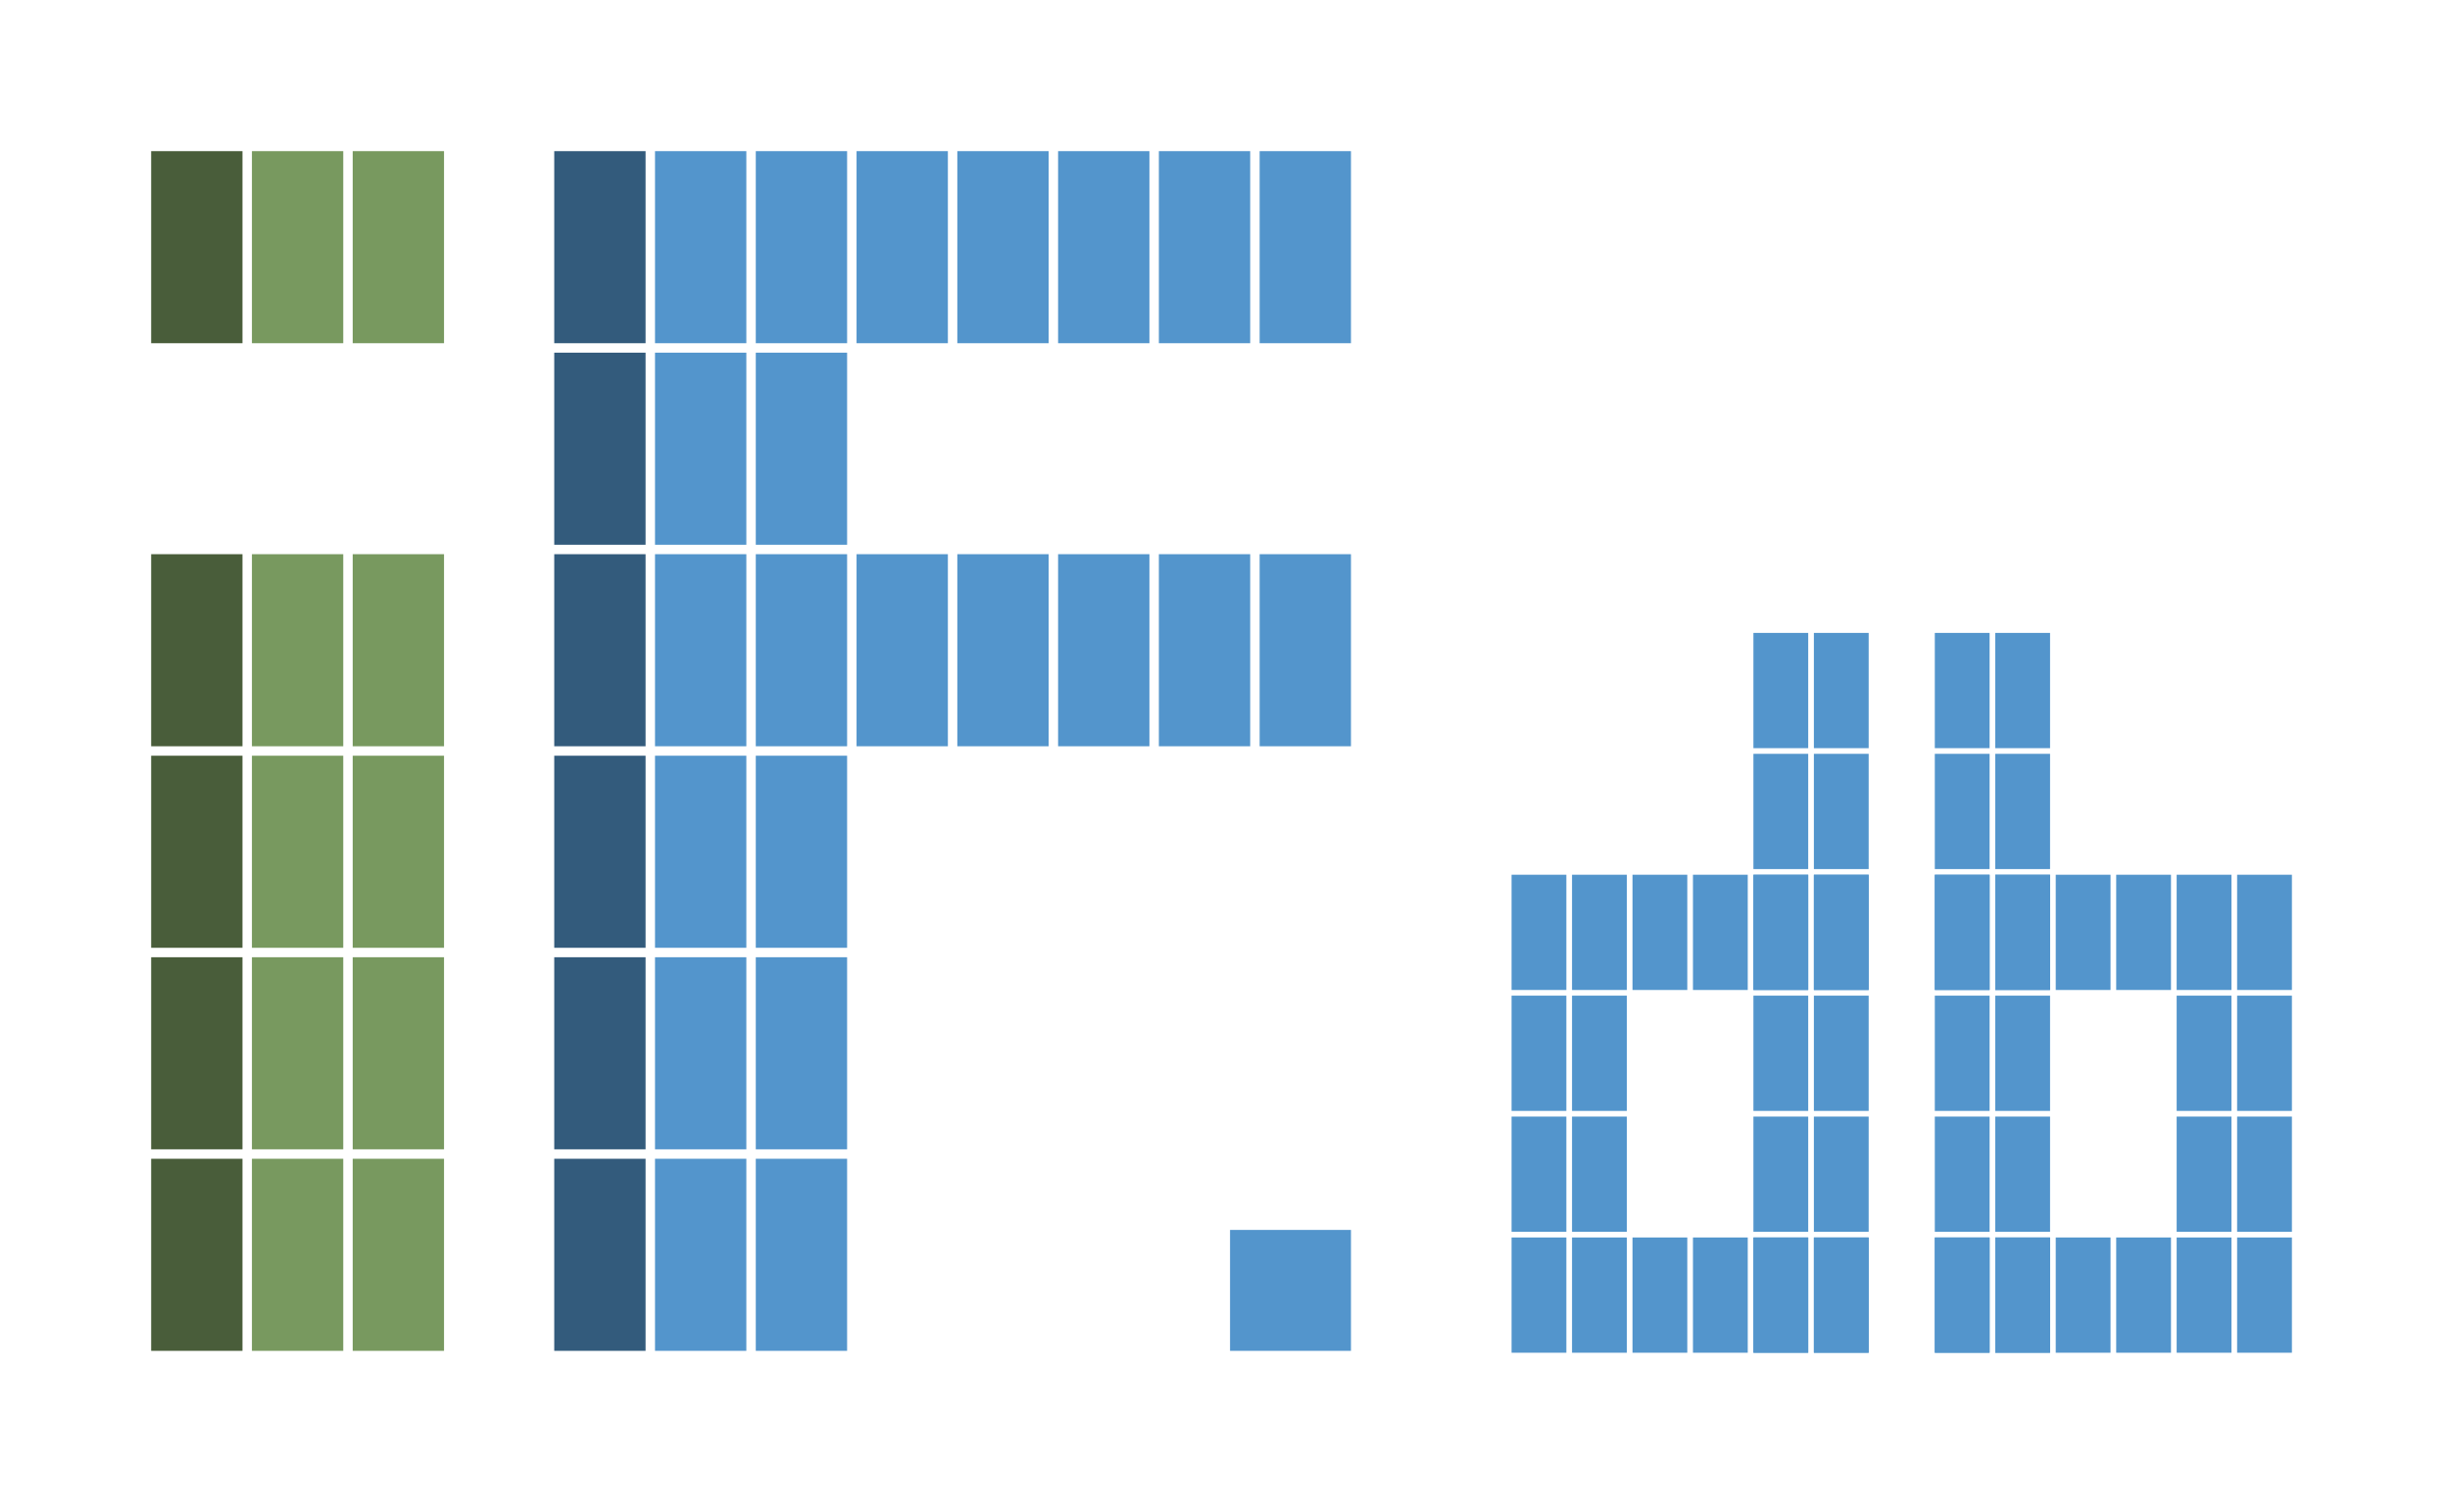
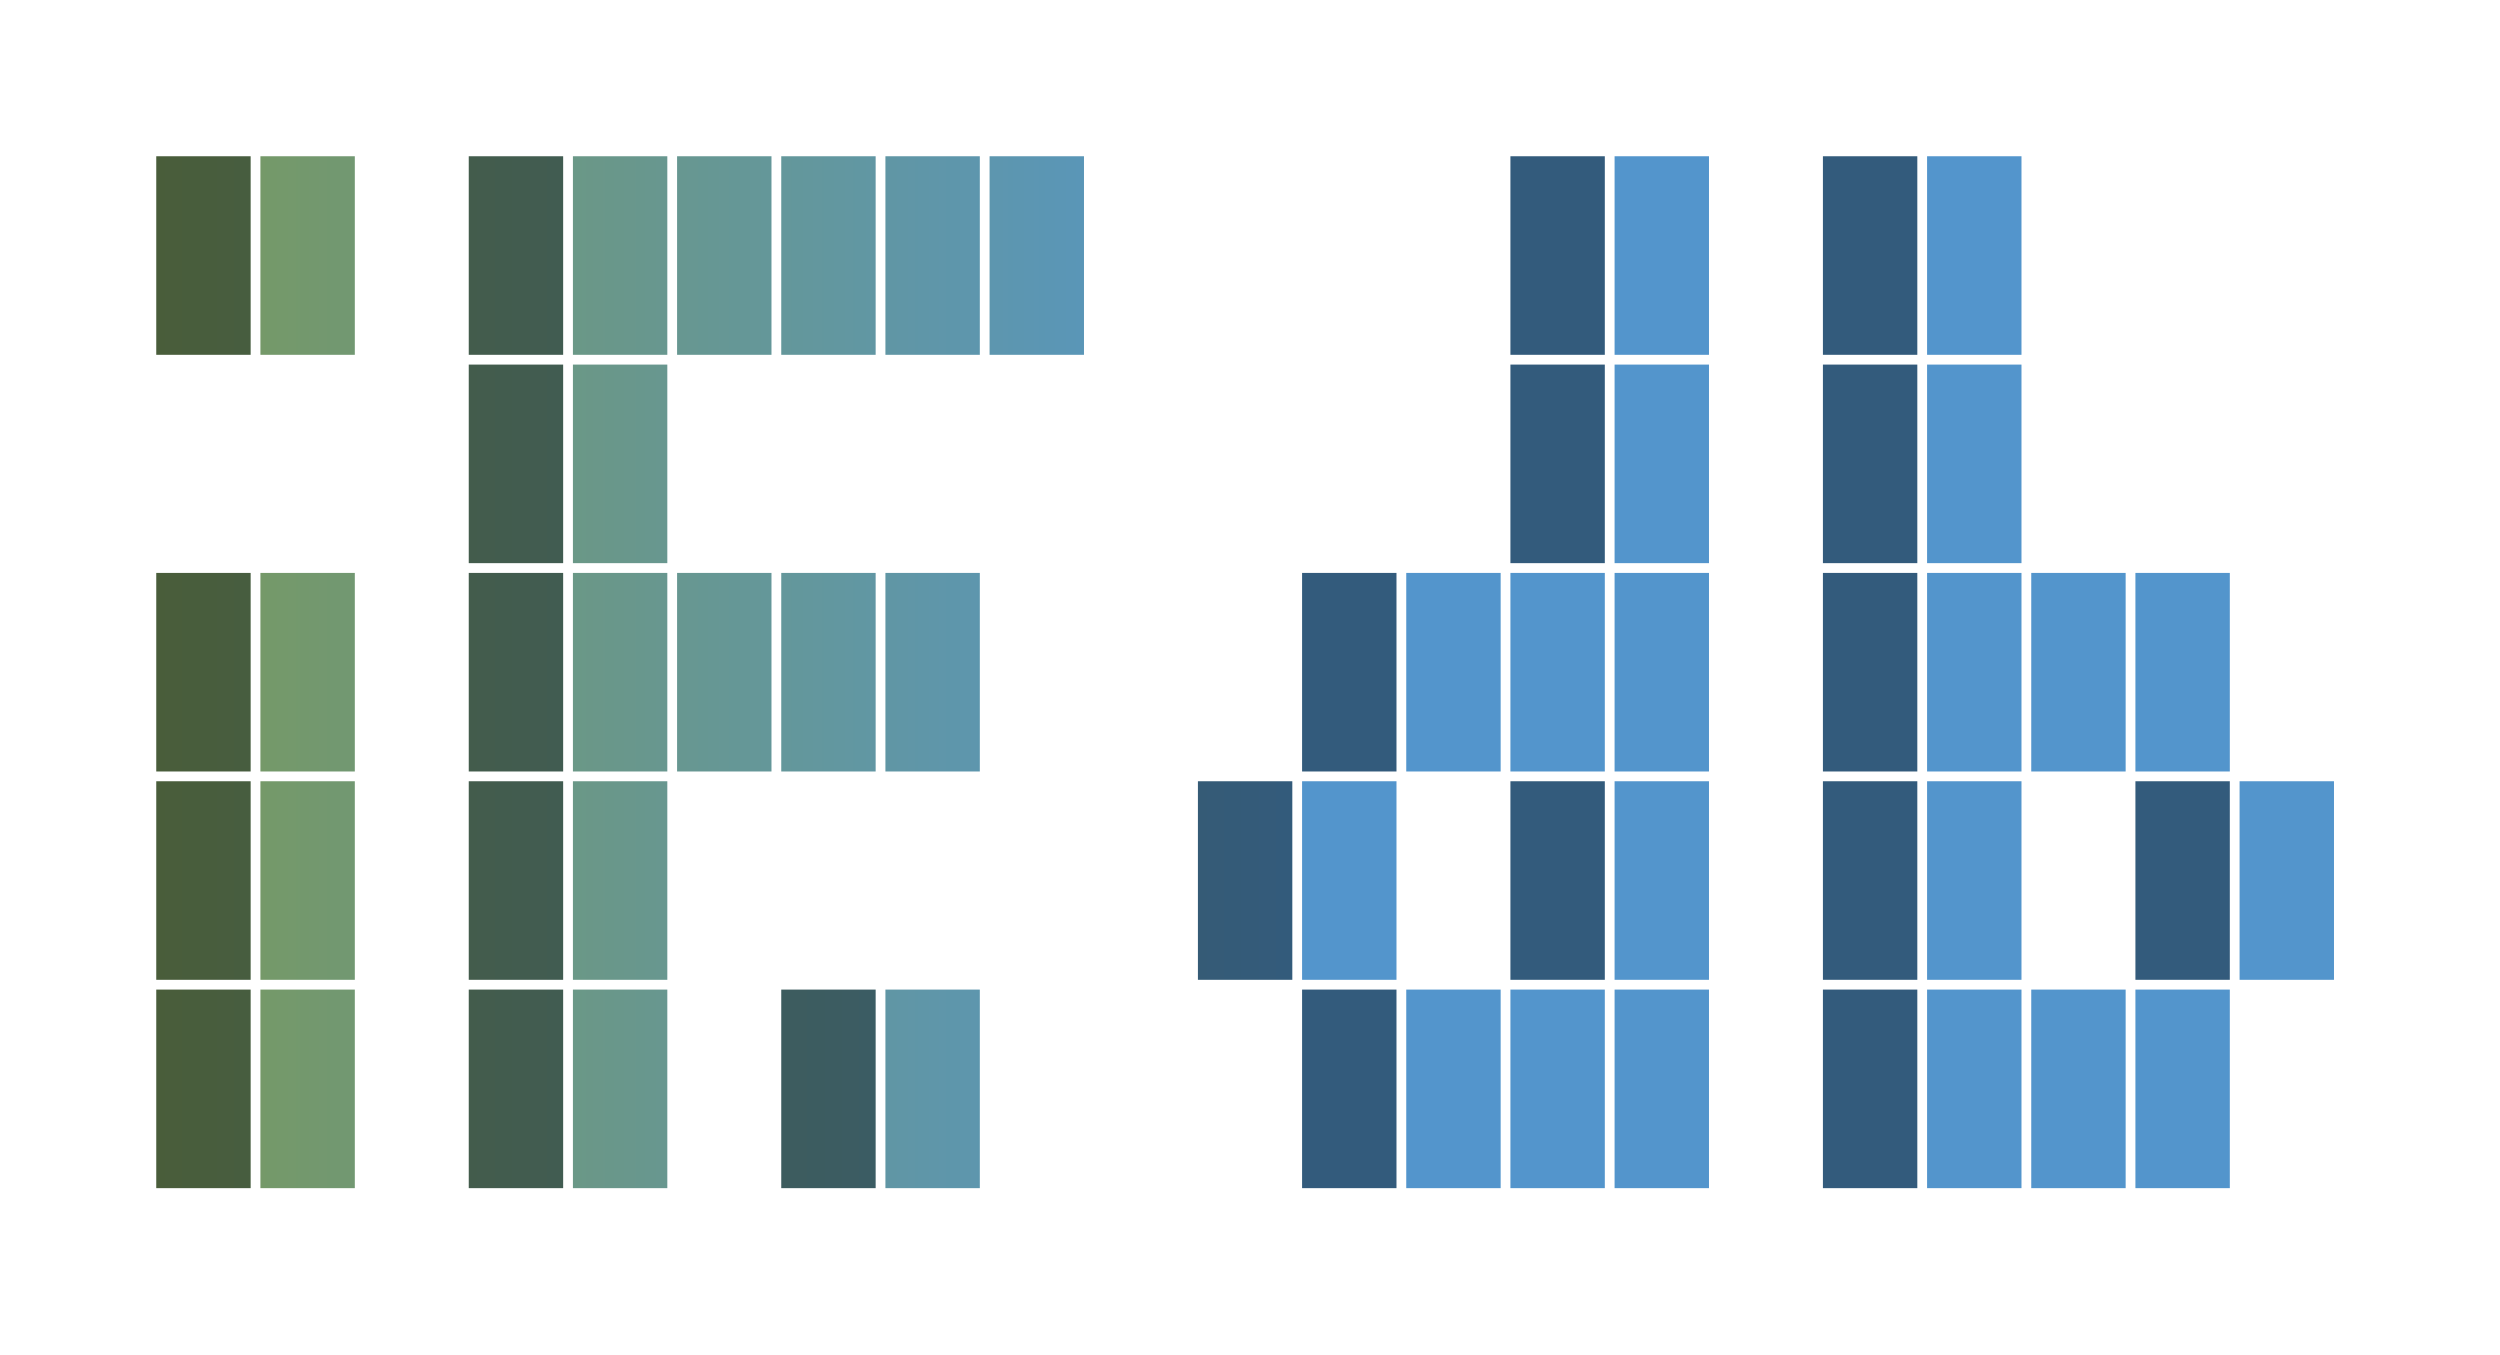
- <svg xmlns="http://www.w3.org/2000/svg" width="778" height="480" viewBox="0 0 778 480">
+ <svg xmlns="http://www.w3.org/2000/svg" width="768" height="416" viewBox="0 0 768 416">
  <defs>
-     <linearGradient id="gm" gradientUnits="userSpaceOnUse" x1="144" y1="48" x2="400" y2="432">
+     <linearGradient id="gm" gradientUnits="userSpaceOnUse" x1="48" y1="0" x2="400" y2="0">
      <stop offset="0" stop-color="#78995f" />
      <stop offset="1" stop-color="#5395cc" />
    </linearGradient>
-     <linearGradient id="gd" gradientUnits="userSpaceOnUse" x1="144" y1="48" x2="400" y2="432">
+     <linearGradient id="gd" gradientUnits="userSpaceOnUse" x1="48" y1="0" x2="400" y2="0">
      <stop offset="0" stop-color="#495d3a" />
      <stop offset="1" stop-color="#335b7c" />
    </linearGradient>
  </defs>
-   <rect x="48" y="48" width="29" height="61" fill="#495d3a" />
-   <rect x="80" y="48" width="29" height="61" fill="#78995f" />
-   <rect x="112" y="48" width="29" height="61" fill="#78995f" />
-   <rect x="48" y="176" width="29" height="61" fill="#495d3a" />
-   <rect x="80" y="176" width="29" height="61" fill="#78995f" />
-   <rect x="112" y="176" width="29" height="61" fill="#78995f" />
-   <rect x="48" y="240" width="29" height="61" fill="#495d3a" />
-   <rect x="80" y="240" width="29" height="61" fill="#78995f" />
-   <rect x="112" y="240" width="29" height="61" fill="#78995f" />
-   <rect x="48" y="304" width="29" height="61" fill="#495d3a" />
-   <rect x="80" y="304" width="29" height="61" fill="#78995f" />
-   <rect x="112" y="304" width="29" height="61" fill="#78995f" />
-   <rect x="48" y="368" width="29" height="61" fill="#495d3a" />
-   <rect x="80" y="368" width="29" height="61" fill="#78995f" />
-   <rect x="112" y="368" width="29" height="61" fill="#78995f" />
-   <rect x="176" y="48" width="29" height="61" fill="#335b7c" />
-   <rect x="208" y="48" width="29" height="61" fill="#5395cc" />
-   <rect x="240" y="48" width="29" height="61" fill="#5395cc" />
-   <rect x="272" y="48" width="29" height="61" fill="#5395cc" />
-   <rect x="304" y="48" width="29" height="61" fill="#5395cc" />
-   <rect x="336" y="48" width="29" height="61" fill="#5395cc" />
-   <rect x="368" y="48" width="29" height="61" fill="#5395cc" />
-   <rect x="400" y="48" width="29" height="61" fill="#5395cc" />
-   <rect x="176" y="112" width="29" height="61" fill="#335b7c" />
-   <rect x="208" y="112" width="29" height="61" fill="#5395cc" />
-   <rect x="240" y="112" width="29" height="61" fill="#5395cc" />
-   <rect x="176" y="176" width="29" height="61" fill="#335b7c" />
-   <rect x="208" y="176" width="29" height="61" fill="#5395cc" />
-   <rect x="240" y="176" width="29" height="61" fill="#5395cc" />
-   <rect x="272" y="176" width="29" height="61" fill="#5395cc" />
-   <rect x="304" y="176" width="29" height="61" fill="#5395cc" />
-   <rect x="336" y="176" width="29" height="61" fill="#5395cc" />
-   <rect x="368" y="176" width="29" height="61" fill="#5395cc" />
-   <rect x="400" y="176" width="29" height="61" fill="#5395cc" />
-   <rect x="176" y="240" width="29" height="61" fill="#335b7c" />
-   <rect x="208" y="240" width="29" height="61" fill="#5395cc" />
-   <rect x="240" y="240" width="29" height="61" fill="#5395cc" />
-   <rect x="176" y="304" width="29" height="61" fill="#335b7c" />
-   <rect x="208" y="304" width="29" height="61" fill="#5395cc" />
-   <rect x="240" y="304" width="29" height="61" fill="#5395cc" />
-   <rect x="176" y="368" width="29" height="61" fill="#335b7c" />
-   <rect x="208" y="368" width="29" height="61" fill="#5395cc" />
-   <rect x="240" y="368" width="29" height="61" fill="#5395cc" />
-   <rect x="556.8" y="201" width="17.4" height="36.6" fill="#5395cc" />
-   <rect x="576" y="201" width="17.4" height="36.6" fill="#5395cc" />
-   <rect x="556.8" y="239.4" width="17.4" height="36.6" fill="#5395cc" />
-   <rect x="576" y="239.4" width="17.4" height="36.6" fill="#5395cc" />
-   <rect x="556.8" y="277.8" width="17.4" height="36.6" fill="#5395cc" />
-   <rect x="576" y="277.8" width="17.4" height="36.6" fill="#5395cc" />
-   <rect x="556.8" y="316.2" width="17.4" height="36.6" fill="#5395cc" />
-   <rect x="576" y="316.2" width="17.4" height="36.6" fill="#5395cc" />
-   <rect x="556.8" y="354.6" width="17.4" height="36.6" fill="#5395cc" />
-   <rect x="576" y="354.6" width="17.4" height="36.6" fill="#5395cc" />
-   <rect x="556.8" y="393" width="17.4" height="36.6" fill="#5395cc" />
-   <rect x="576" y="393" width="17.4" height="36.6" fill="#5395cc" />
-   <rect x="480" y="277.8" width="17.4" height="36.6" fill="#5395cc" />
-   <rect x="499.2" y="277.8" width="17.4" height="36.6" fill="#5395cc" />
-   <rect x="518.4" y="277.8" width="17.4" height="36.6" fill="#5395cc" />
-   <rect x="537.6" y="277.8" width="17.4" height="36.6" fill="#5395cc" />
-   <rect x="556.8" y="277.8" width="17.4" height="36.6" fill="#5395cc" />
-   <rect x="576" y="277.8" width="17.4" height="36.6" fill="#5395cc" />
-   <rect x="480" y="316.2" width="17.4" height="36.6" fill="#5395cc" />
-   <rect x="499.2" y="316.2" width="17.4" height="36.6" fill="#5395cc" />
-   <rect x="480" y="354.6" width="17.4" height="36.6" fill="#5395cc" />
-   <rect x="499.2" y="354.6" width="17.4" height="36.6" fill="#5395cc" />
-   <rect x="480" y="393" width="17.4" height="36.6" fill="#5395cc" />
-   <rect x="499.2" y="393" width="17.4" height="36.6" fill="#5395cc" />
-   <rect x="518.4" y="393" width="17.4" height="36.6" fill="#5395cc" />
-   <rect x="537.6" y="393" width="17.4" height="36.6" fill="#5395cc" />
-   <rect x="556.8" y="393" width="17.4" height="36.6" fill="#5395cc" />
-   <rect x="576" y="393" width="17.4" height="36.6" fill="#5395cc" />
-   <rect x="614.4" y="201" width="17.4" height="36.6" fill="#5395cc" />
-   <rect x="633.6" y="201" width="17.4" height="36.6" fill="#5395cc" />
-   <rect x="614.4" y="239.4" width="17.4" height="36.6" fill="#5395cc" />
-   <rect x="633.6" y="239.4" width="17.4" height="36.6" fill="#5395cc" />
-   <rect x="614.4" y="277.8" width="17.4" height="36.6" fill="#5395cc" />
-   <rect x="633.6" y="277.8" width="17.4" height="36.6" fill="#5395cc" />
-   <rect x="614.4" y="316.2" width="17.4" height="36.6" fill="#5395cc" />
-   <rect x="633.6" y="316.2" width="17.4" height="36.6" fill="#5395cc" />
-   <rect x="614.4" y="354.6" width="17.4" height="36.6" fill="#5395cc" />
-   <rect x="633.6" y="354.6" width="17.4" height="36.6" fill="#5395cc" />
-   <rect x="614.4" y="393" width="17.4" height="36.6" fill="#5395cc" />
-   <rect x="633.6" y="393" width="17.4" height="36.6" fill="#5395cc" />
-   <rect x="614.4" y="277.8" width="17.4" height="36.6" fill="#5395cc" />
-   <rect x="633.6" y="277.8" width="17.4" height="36.6" fill="#5395cc" />
-   <rect x="652.8" y="277.8" width="17.4" height="36.6" fill="#5395cc" />
-   <rect x="672" y="277.8" width="17.4" height="36.6" fill="#5395cc" />
-   <rect x="691.2" y="277.8" width="17.4" height="36.6" fill="#5395cc" />
-   <rect x="710.4" y="277.8" width="17.4" height="36.6" fill="#5395cc" />
-   <rect x="691.2" y="316.2" width="17.4" height="36.6" fill="#5395cc" />
-   <rect x="710.4" y="316.2" width="17.4" height="36.6" fill="#5395cc" />
-   <rect x="691.2" y="354.6" width="17.4" height="36.6" fill="#5395cc" />
-   <rect x="710.4" y="354.6" width="17.4" height="36.6" fill="#5395cc" />
-   <rect x="614.4" y="393" width="17.4" height="36.6" fill="#5395cc" />
-   <rect x="633.6" y="393" width="17.4" height="36.6" fill="#5395cc" />
-   <rect x="652.8" y="393" width="17.4" height="36.6" fill="#5395cc" />
-   <rect x="672" y="393" width="17.4" height="36.6" fill="#5395cc" />
-   <rect x="691.2" y="393" width="17.4" height="36.6" fill="#5395cc" />
-   <rect x="710.4" y="393" width="17.4" height="36.6" fill="#5395cc" />
-   <rect x="390.6" y="390.6" width="38.4" height="38.4" fill="#5395cc" />
+   <rect x="48" y="48" width="29" height="61" fill="url(#gd)" />
+   <rect x="80" y="48" width="29" height="61" fill="url(#gm)" />
+   <rect x="144" y="48" width="29" height="61" fill="url(#gd)" />
+   <rect x="176" y="48" width="29" height="61" fill="url(#gm)" />
+   <rect x="208" y="48" width="29" height="61" fill="url(#gm)" />
+   <rect x="240" y="48" width="29" height="61" fill="url(#gm)" />
+   <rect x="272" y="48" width="29" height="61" fill="url(#gm)" />
+   <rect x="304" y="48" width="29" height="61" fill="url(#gm)" />
+   <rect x="464" y="48" width="29" height="61" fill="#335b7c" />
+   <rect x="496" y="48" width="29" height="61" fill="#5395cc" />
+   <rect x="560" y="48" width="29" height="61" fill="#335b7c" />
+   <rect x="592" y="48" width="29" height="61" fill="#5395cc" />
+   <rect x="144" y="112" width="29" height="61" fill="url(#gd)" />
+   <rect x="176" y="112" width="29" height="61" fill="url(#gm)" />
+   <rect x="464" y="112" width="29" height="61" fill="#335b7c" />
+   <rect x="496" y="112" width="29" height="61" fill="#5395cc" />
+   <rect x="560" y="112" width="29" height="61" fill="#335b7c" />
+   <rect x="592" y="112" width="29" height="61" fill="#5395cc" />
+   <rect x="48" y="176" width="29" height="61" fill="url(#gd)" />
+   <rect x="80" y="176" width="29" height="61" fill="url(#gm)" />
+   <rect x="144" y="176" width="29" height="61" fill="url(#gd)" />
+   <rect x="176" y="176" width="29" height="61" fill="url(#gm)" />
+   <rect x="208" y="176" width="29" height="61" fill="url(#gm)" />
+   <rect x="240" y="176" width="29" height="61" fill="url(#gm)" />
+   <rect x="272" y="176" width="29" height="61" fill="url(#gm)" />
+   <rect x="400" y="176" width="29" height="61" fill="#335b7c" />
+   <rect x="432" y="176" width="29" height="61" fill="#5395cc" />
+   <rect x="464" y="176" width="29" height="61" fill="#5395cc" />
+   <rect x="496" y="176" width="29" height="61" fill="#5395cc" />
+   <rect x="560" y="176" width="29" height="61" fill="#335b7c" />
+   <rect x="592" y="176" width="29" height="61" fill="#5395cc" />
+   <rect x="624" y="176" width="29" height="61" fill="#5395cc" />
+   <rect x="656" y="176" width="29" height="61" fill="#5395cc" />
+   <rect x="48" y="240" width="29" height="61" fill="url(#gd)" />
+   <rect x="80" y="240" width="29" height="61" fill="url(#gm)" />
+   <rect x="144" y="240" width="29" height="61" fill="url(#gd)" />
+   <rect x="176" y="240" width="29" height="61" fill="url(#gm)" />
+   <rect x="368" y="240" width="29" height="61" fill="url(#gd)" />
+   <rect x="400" y="240" width="29" height="61" fill="#5395cc" />
+   <rect x="464" y="240" width="29" height="61" fill="#335b7c" />
+   <rect x="496" y="240" width="29" height="61" fill="#5395cc" />
+   <rect x="560" y="240" width="29" height="61" fill="#335b7c" />
+   <rect x="592" y="240" width="29" height="61" fill="#5395cc" />
+   <rect x="656" y="240" width="29" height="61" fill="#335b7c" />
+   <rect x="688" y="240" width="29" height="61" fill="#5395cc" />
+   <rect x="48" y="304" width="29" height="61" fill="url(#gd)" />
+   <rect x="80" y="304" width="29" height="61" fill="url(#gm)" />
+   <rect x="144" y="304" width="29" height="61" fill="url(#gd)" />
+   <rect x="176" y="304" width="29" height="61" fill="url(#gm)" />
+   <rect x="240" y="304" width="29" height="61" fill="url(#gd)" />
+   <rect x="272" y="304" width="29" height="61" fill="url(#gm)" />
+   <rect x="400" y="304" width="29" height="61" fill="#335b7c" />
+   <rect x="432" y="304" width="29" height="61" fill="#5395cc" />
+   <rect x="464" y="304" width="29" height="61" fill="#5395cc" />
+   <rect x="496" y="304" width="29" height="61" fill="#5395cc" />
+   <rect x="560" y="304" width="29" height="61" fill="#335b7c" />
+   <rect x="592" y="304" width="29" height="61" fill="#5395cc" />
+   <rect x="624" y="304" width="29" height="61" fill="#5395cc" />
+   <rect x="656" y="304" width="29" height="61" fill="#5395cc" />
</svg>
